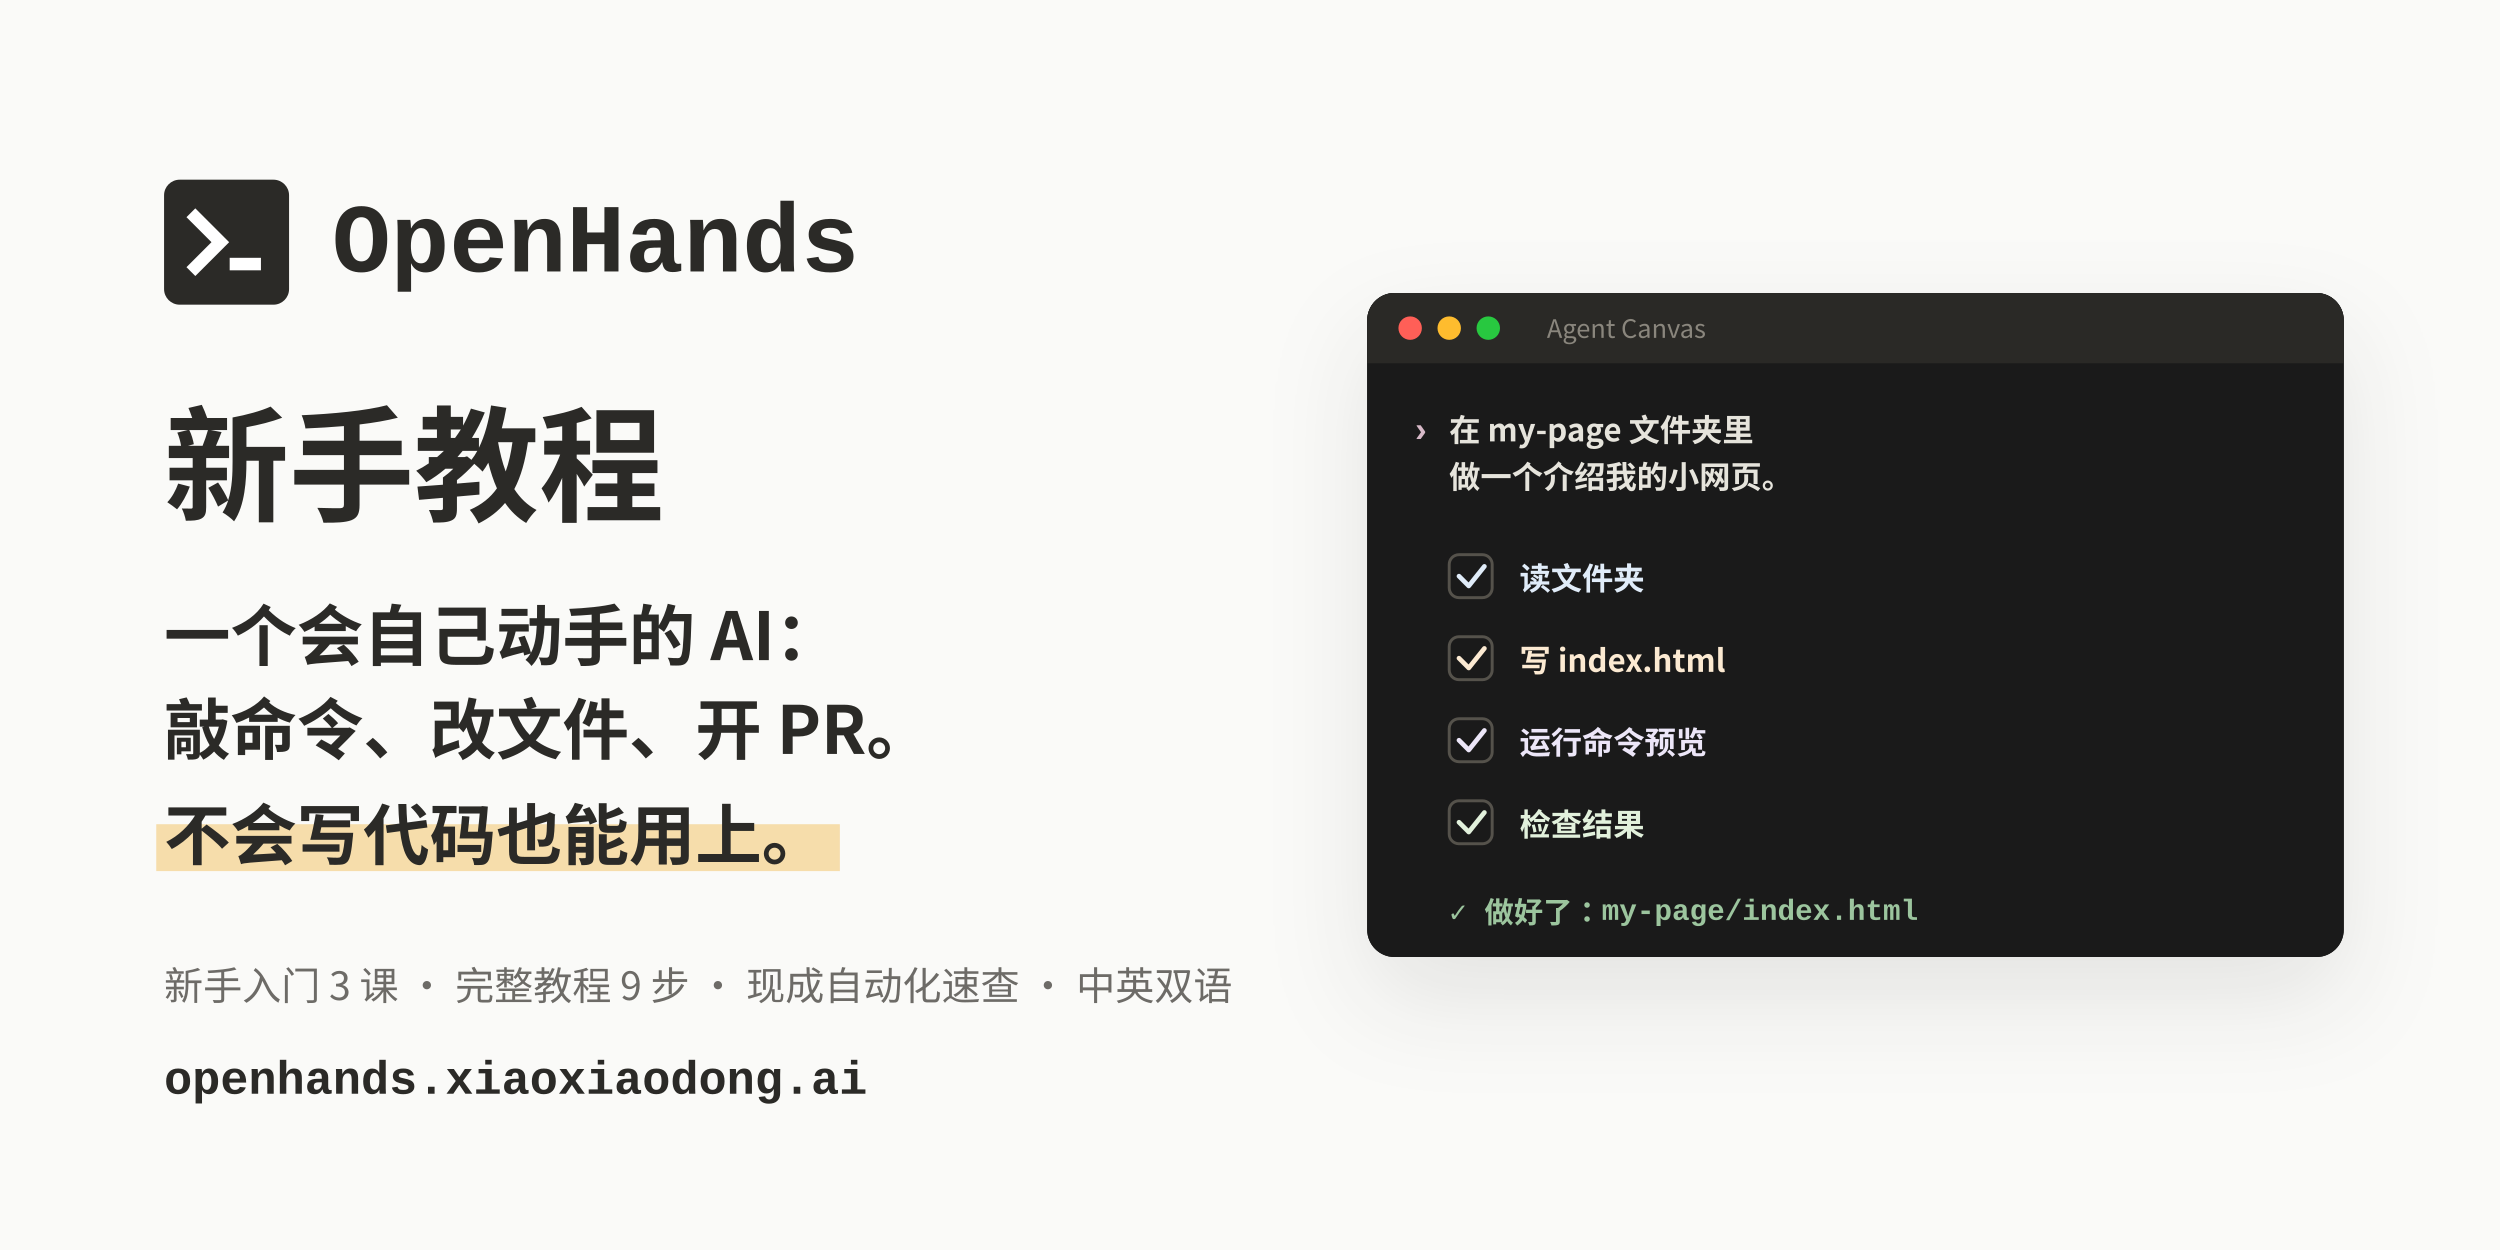
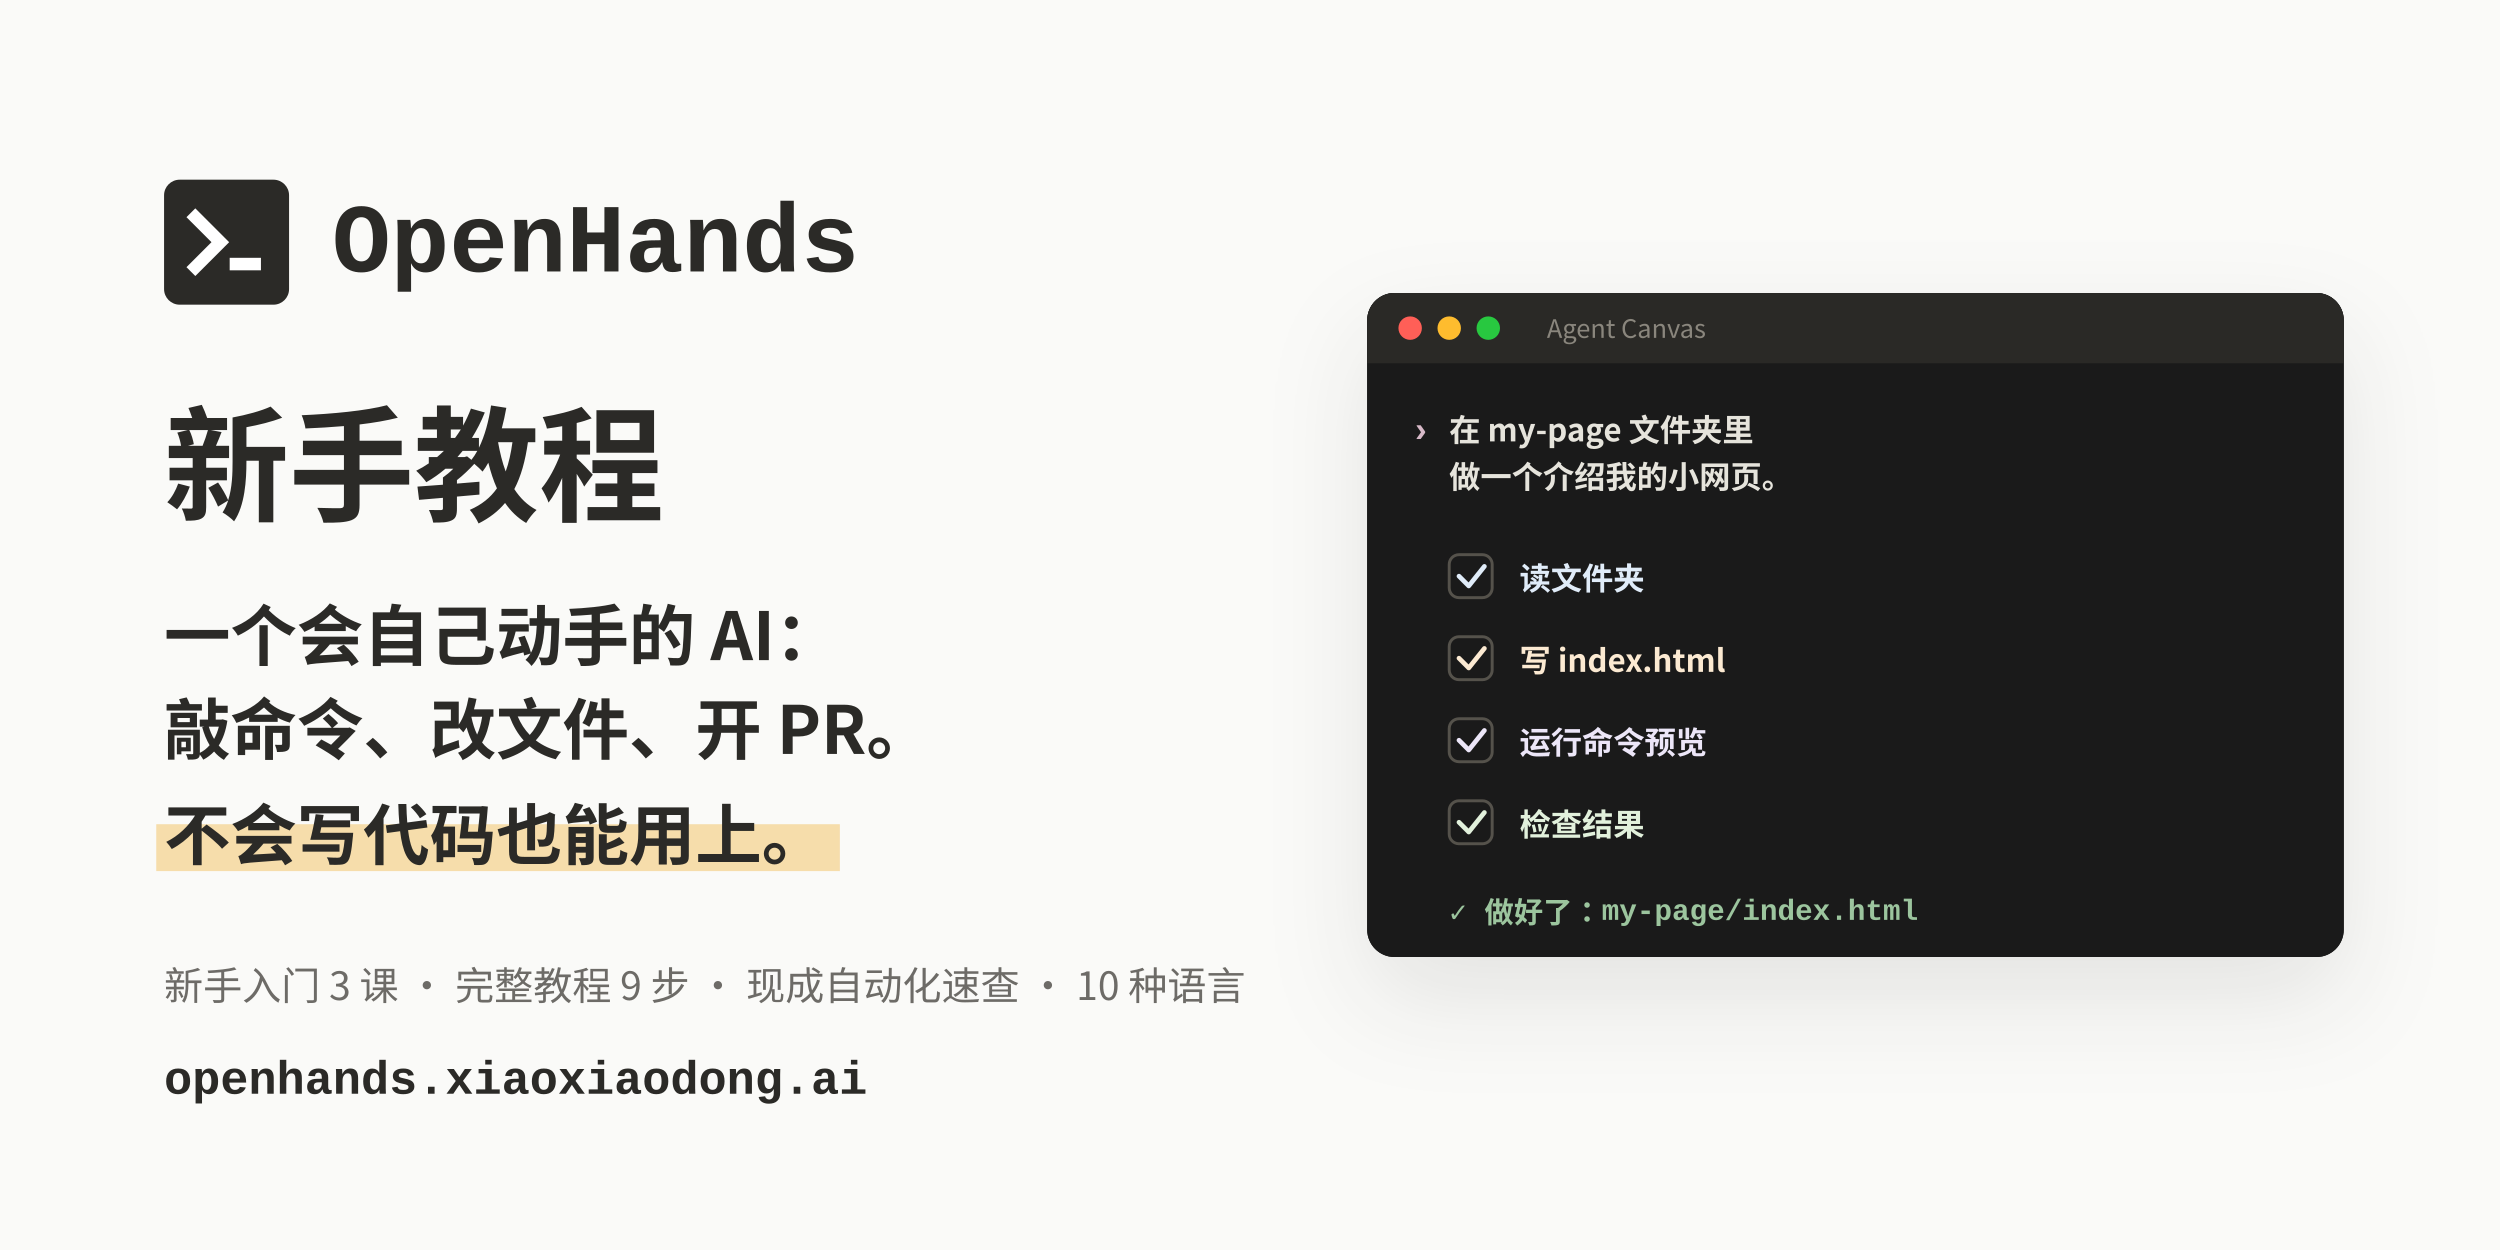
<svg xmlns="http://www.w3.org/2000/svg" viewBox="0 0 1280 640" width="1280" height="640">
  <defs>
    <clipPath id="sw">
      <rect x="700" y="150" width="500" height="340" rx="14" />
    </clipPath>
    <filter id="ssh" x="-20%" y="-20%" width="140%" height="150%">
      <feDropShadow dx="0" dy="22" stdDeviation="26" flood-color="#111111" flood-opacity=".10" />
    </filter>
  </defs>
  <rect width="1280" height="640" fill="#FAFAF8" />
  <rect x="84" y="92" width="64" height="64" rx="8" fill="#2B2A27" />
  <path d="M100.0,111.2 l12.8,12.8 l-12.8,12.8" fill="none" stroke="#FFFFFF" stroke-width="6.4" stroke-linecap="square" />
  <rect x="117.6" y="132.0" width="16.0" height="6.4" rx="0" fill="#FFFFFF" />
  <text x="170" y="139" font-family="ui-monospace,'SF Mono',Menlo,Consolas,'Liberation Mono',monospace" font-size="50" font-weight="700" fill="#2B2A27" text-anchor="start">OpenHands</text>
  <text x="84" y="262" font-family="-apple-system,BlinkMacSystemFont,'PingFang SC','Hiragino Sans GB','Noto Sans CJK SC','Microsoft YaHei',sans-serif" font-size="64" font-weight="700" fill="#2B2A27" text-anchor="start">新手教程</text>
  <text x="84" y="338" font-family="-apple-system,BlinkMacSystemFont,'PingFang SC','Hiragino Sans GB','Noto Sans CJK SC','Microsoft YaHei',sans-serif" font-size="34" font-weight="600" fill="#2B2A27" text-anchor="start">一个会自己动手的 AI：</text>
  <text x="84" y="386" font-family="-apple-system,BlinkMacSystemFont,'PingFang SC','Hiragino Sans GB','Noto Sans CJK SC','Microsoft YaHei',sans-serif" font-size="34" font-weight="600" fill="#2B2A27" text-anchor="start">敲命令、改文件、开 PR。</text>
  <rect x="80" y="422" width="350" height="24" rx="0" fill="#F2C46B" opacity=".55" />
  <text x="84" y="440" font-family="-apple-system,BlinkMacSystemFont,'PingFang SC','Hiragino Sans GB','Noto Sans CJK SC','Microsoft YaHei',sans-serif" font-size="34" font-weight="700" fill="#2B2A27" text-anchor="start">不会写代码也能用上。</text>
-   <text x="84" y="512" font-family="-apple-system,BlinkMacSystemFont,'PingFang SC','Hiragino Sans GB','Noto Sans CJK SC','Microsoft YaHei',sans-serif" font-size="20" font-weight="400" fill="#6D6B67" text-anchor="start">新手入门 3 课 · 完整教程 9 步 · 现成自动化速查 · 中英双语</text>
+   <text x="84" y="512" font-family="-apple-system,BlinkMacSystemFont,'PingFang SC','Hiragino Sans GB','Noto Sans CJK SC','Microsoft YaHei',sans-serif" font-size="20" font-weight="400" fill="#6D6B67" text-anchor="start">新手入门 3 课 · 完整教程 9 步 · 现成自动化速查 · 10 种语言</text>
  <text x="84" y="560" font-family="ui-monospace,'SF Mono',Menlo,Consolas,'Liberation Mono',monospace" font-size="24" font-weight="600" fill="#2B2A27" text-anchor="start">openhands.xiaoxiaodong.ai</text>
  <rect x="700" y="150" width="500" height="340" rx="14" fill="#000" opacity=".9" filter="url(#ssh)" />
  <g clip-path="url(#sw)">
    <rect x="700" y="150" width="500" height="340" rx="0" fill="#1A1A1A" />
    <rect x="700" y="150" width="500" height="36" rx="0" fill="#2A2926" />
    <circle cx="722" cy="168" r="6" fill="#FF5F57" />
    <circle cx="742" cy="168" r="6" fill="#FEBC2E" />
    <circle cx="762" cy="168" r="6" fill="#28C840" />
    <text x="792" y="173" font-family="-apple-system,BlinkMacSystemFont,'PingFang SC','Hiragino Sans GB','Noto Sans CJK SC','Microsoft YaHei',sans-serif" font-size="13" font-weight="500" fill="#8A867D" text-anchor="start">Agent Canvas</text>
    <text x="722" y="226" font-family="ui-monospace,'SF Mono',Menlo,Consolas,'Liberation Mono',monospace" font-size="18" font-weight="700" fill="#D7B9C8" text-anchor="start">›</text>
    <text x="742" y="226" font-family="-apple-system,BlinkMacSystemFont,'PingFang SC','Hiragino Sans GB','Noto Sans CJK SC','Microsoft YaHei',sans-serif" font-size="16" font-weight="600" fill="#E6E4DC" text-anchor="start">在 my-page 文件夹里</text>
    <text x="742" y="250" font-family="-apple-system,BlinkMacSystemFont,'PingFang SC','Hiragino Sans GB','Noto Sans CJK SC','Microsoft YaHei',sans-serif" font-size="16" font-weight="600" fill="#E6E4DC" text-anchor="start">做一个介绍我的小网页。</text>
    <rect x="742" y="284" width="22" height="22" rx="5" fill="none" stroke="#55524B" stroke-width="1.5" />
    <path d="M747,295 l5,5 l8,-10" fill="none" stroke="#E0ECF9" stroke-width="2.4" stroke-linecap="round" stroke-linejoin="round" />
    <text x="778" y="302" font-family="-apple-system,BlinkMacSystemFont,'PingFang SC','Hiragino Sans GB','Noto Sans CJK SC','Microsoft YaHei',sans-serif" font-size="16" font-weight="700" fill="#E0ECF9" text-anchor="start">读文件夹</text>
    <rect x="742" y="326" width="22" height="22" rx="5" fill="none" stroke="#55524B" stroke-width="1.5" />
    <path d="M747,337 l5,5 l8,-10" fill="none" stroke="#FCEAD2" stroke-width="2.4" stroke-linecap="round" stroke-linejoin="round" />
    <text x="778" y="344" font-family="-apple-system,BlinkMacSystemFont,'PingFang SC','Hiragino Sans GB','Noto Sans CJK SC','Microsoft YaHei',sans-serif" font-size="16" font-weight="700" fill="#FCEAD2" text-anchor="start">写 index.html</text>
    <rect x="742" y="368" width="22" height="22" rx="5" fill="none" stroke="#55524B" stroke-width="1.5" />
    <path d="M747,379 l5,5 l8,-10" fill="none" stroke="#ECE6F8" stroke-width="2.4" stroke-linecap="round" stroke-linejoin="round" />
    <text x="778" y="386" font-family="-apple-system,BlinkMacSystemFont,'PingFang SC','Hiragino Sans GB','Noto Sans CJK SC','Microsoft YaHei',sans-serif" font-size="16" font-weight="700" fill="#ECE6F8" text-anchor="start">运行命令预览</text>
    <rect x="742" y="410" width="22" height="22" rx="5" fill="none" stroke="#55524B" stroke-width="1.5" />
    <path d="M747,421 l5,5 l8,-10" fill="none" stroke="#E2F1DC" stroke-width="2.4" stroke-linecap="round" stroke-linejoin="round" />
    <text x="778" y="428" font-family="-apple-system,BlinkMacSystemFont,'PingFang SC','Hiragino Sans GB','Noto Sans CJK SC','Microsoft YaHei',sans-serif" font-size="16" font-weight="700" fill="#E2F1DC" text-anchor="start">检查结果</text>
    <text x="742" y="472" font-family="ui-monospace,'SF Mono',Menlo,Consolas,'Liberation Mono',monospace" font-size="15" font-weight="600" fill="#9CC59E" text-anchor="start">✓ 做好了：my-page/index.html</text>
  </g>
</svg>
